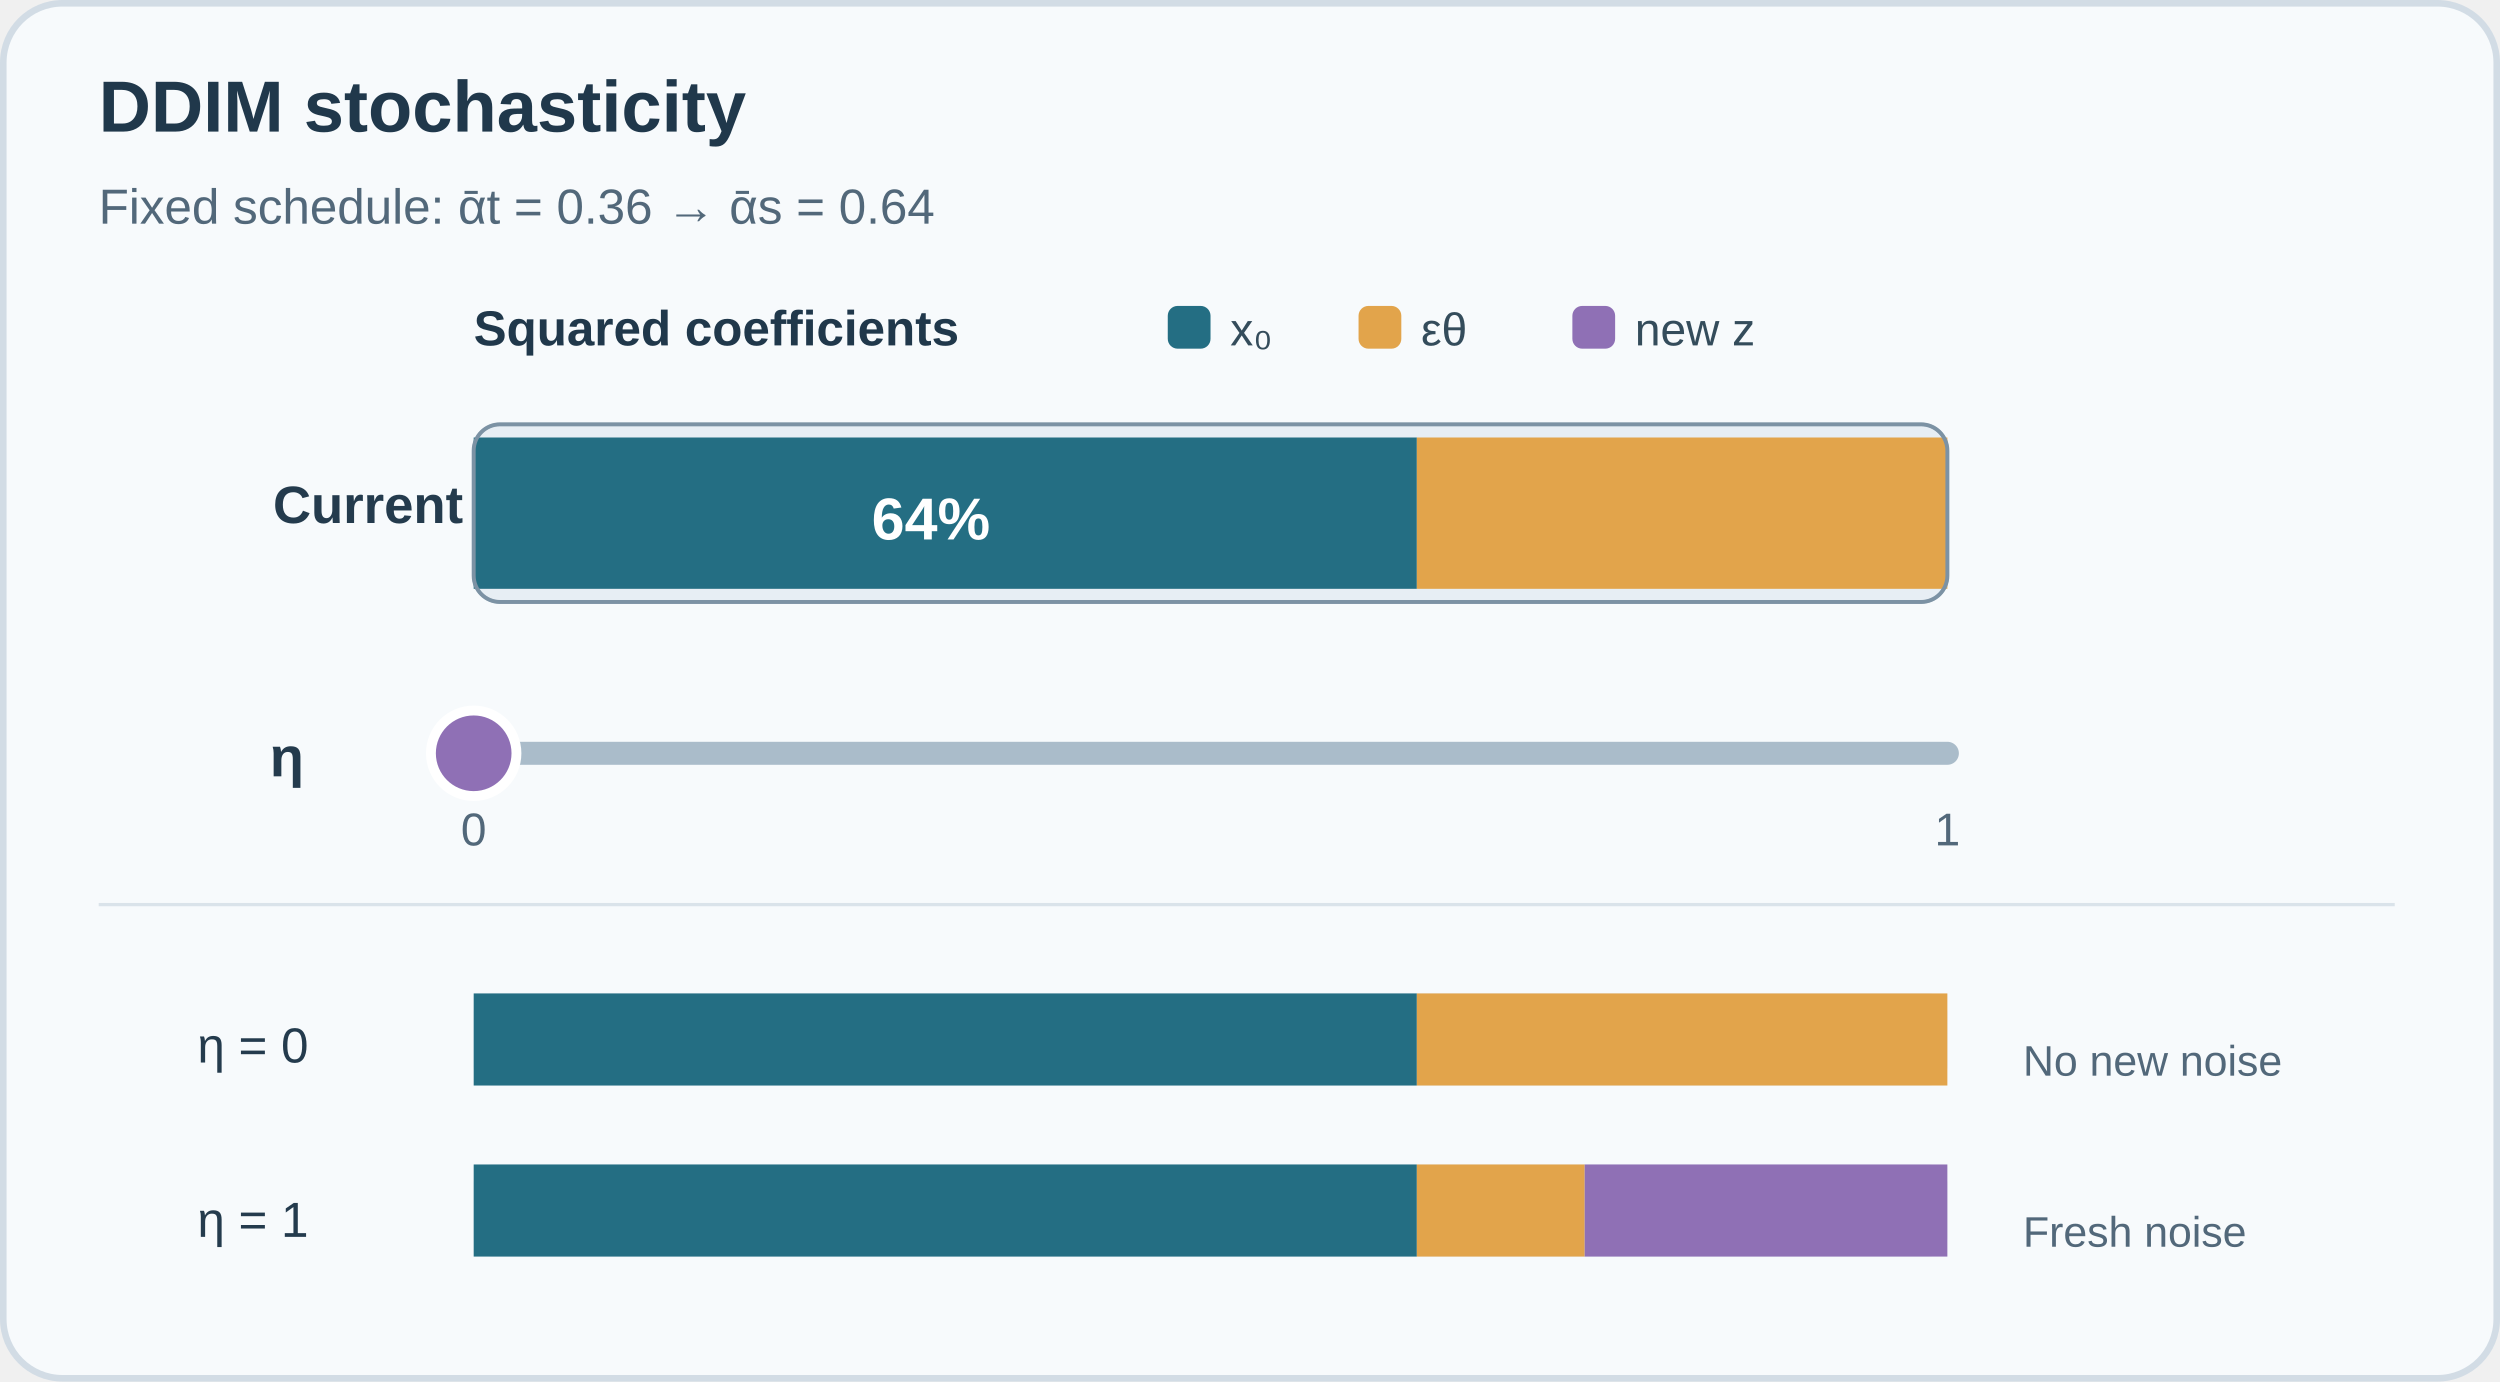
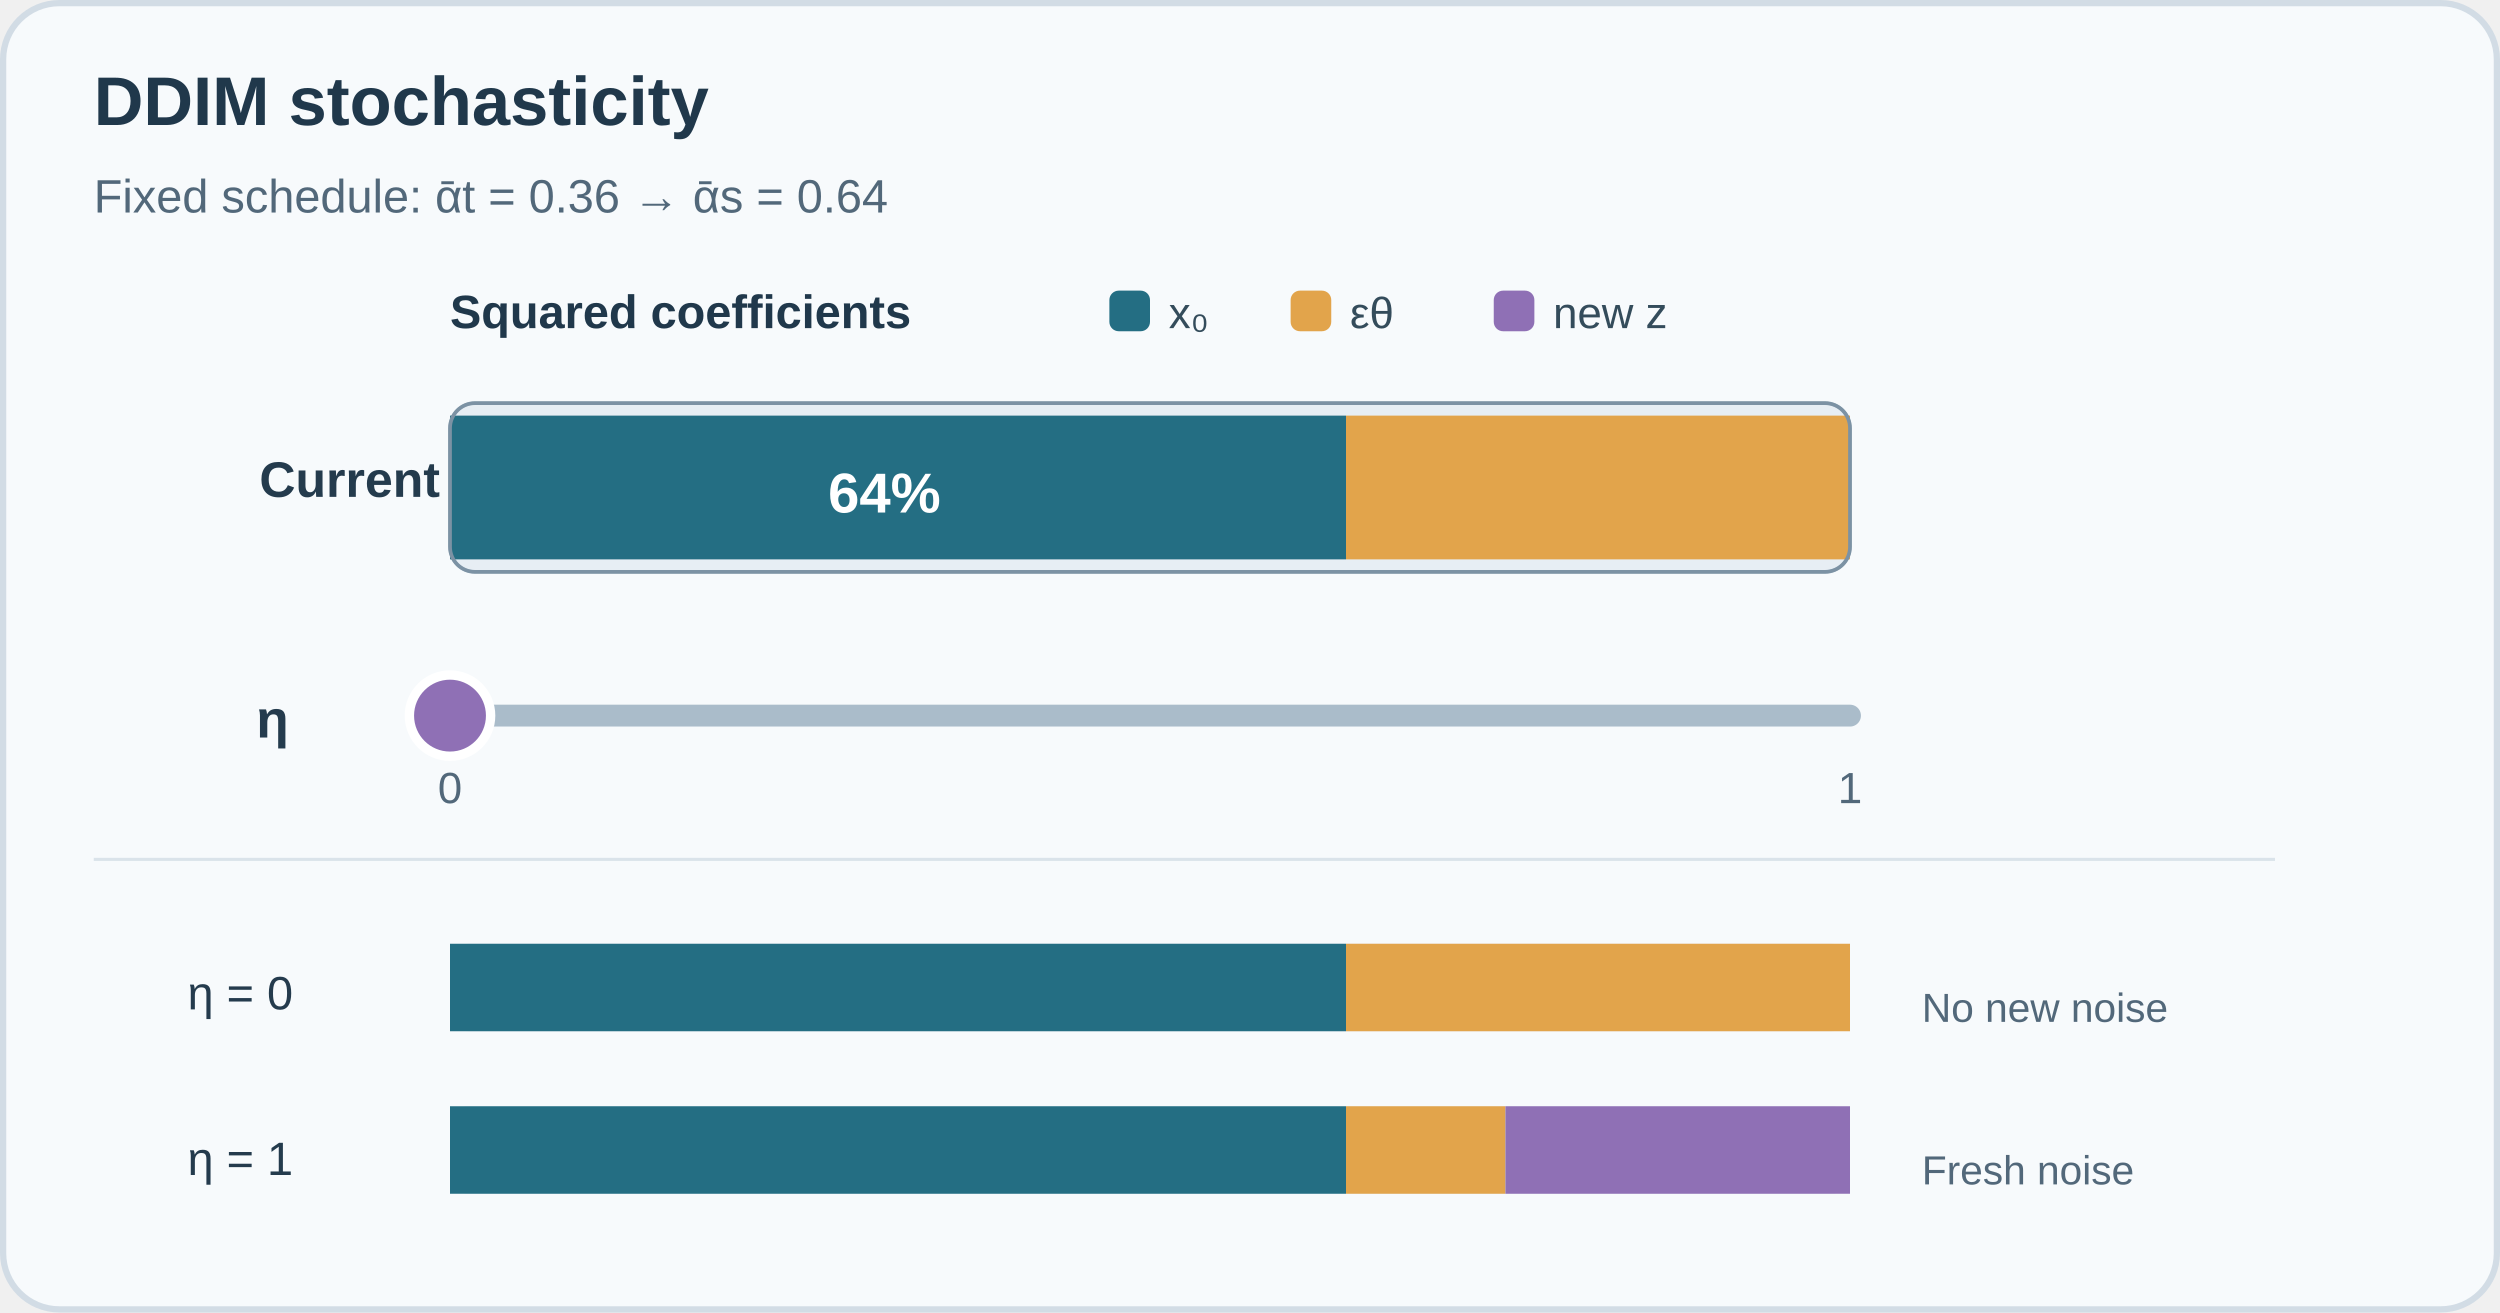
- <svg xmlns="http://www.w3.org/2000/svg" width="760" height="420" viewBox="0 0 760 420" role="img" aria-labelledby="title description">
-   <rect x="1" y="1" width="758" height="418" rx="18" fill="#f7fafc" stroke="#d2dce5" stroke-width="2" />
+ <svg xmlns="http://www.w3.org/2000/svg" width="800" height="420" viewBox="0 0 800 420" role="img" aria-labelledby="title description">
+   <rect x="1" y="1" width="798" height="418" rx="18" fill="#f7fafc" stroke="#d2dce5" stroke-width="2" />
  <text x="30" y="40" fill="#20384b" font-family="Arial,Helvetica,sans-serif" font-size="22" font-weight="700">DDIM stochasticity</text>
  <text x="30" y="68" fill="#52687a" font-family="Arial,Helvetica,sans-serif" font-size="15">Fixed schedule: ᾱt = 0.36 → ᾱs = 0.64</text>
  <text x="144" y="105" fill="#20384b" font-family="Arial,Helvetica,sans-serif" font-size="15" font-weight="600">Squared coefficients</text>
  <rect x="355" y="93" width="13" height="13" rx="3" fill="#246e83" />
  <text x="374" y="105" font-family="Arial,Helvetica,sans-serif" font-size="14" fill="#344c5b">x₀</text>
  <rect x="413" y="93" width="13" height="13" rx="3" fill="#e2a44b" />
  <text x="432" y="105" font-family="Arial,Helvetica,sans-serif" font-size="14" fill="#344c5b">εθ</text>
  <rect x="478" y="93" width="13" height="13" rx="3" fill="#8f70b5" />
  <text x="497" y="105" font-family="Arial,Helvetica,sans-serif" font-size="14" fill="#344c5b">new z</text>
  <text x="83" y="159" fill="#243b4d" font-family="Arial,Helvetica,sans-serif" font-size="16" font-weight="600">Current</text>
  <rect x="144" y="129" width="448" height="54" rx="8" fill="#e7eef4" stroke="#b1c2ce" />
  <rect x="144" y="133" width="286.72" height="46" fill="#246e83" />
  <rect id="pred" x="430.72" y="133" width="161.28" height="46" fill="#e2a44b" />
  <rect id="fresh" x="592" y="133" width="0" height="46" fill="#8f70b5" />
  <rect x="144" y="129" width="448" height="54" rx="8" fill="none" stroke="#7c92a4" stroke-width="1.2" />
  <text x="283" y="164" fill="white" text-anchor="middle" font-family="Arial,Helvetica,sans-serif" font-size="18" font-weight="700">64%</text>
  <text x="82" y="236" fill="#243b4d" font-family="Arial,Helvetica,sans-serif" font-size="17" font-weight="700">η</text>
  <line x1="144" x2="592" y1="229" y2="229" stroke="#aabcca" stroke-width="7" stroke-linecap="round" />
  <circle id="knob" cx="144" cy="229" r="13" fill="#8f70b5" stroke="white" stroke-width="3" />
  <text x="144" y="257" text-anchor="middle" fill="#52687a" font-family="Arial,Helvetica,sans-serif" font-size="14">0</text>
  <text x="592" y="257" text-anchor="middle" fill="#52687a" font-family="Arial,Helvetica,sans-serif" font-size="14">1</text>
  <line x1="30" x2="728" y1="275" y2="275" stroke="#dae3ea" stroke-width="1" />
  <text x="60" y="323" fill="#243b4d" font-family="Arial,Helvetica,sans-serif" font-size="15">η = 0</text>
  <rect x="144" y="302" width="448" height="28" rx="6" fill="#e7eef4" />
  <rect x="144" y="302" width="286.72" height="28" fill="#246e83" />
  <rect x="430.72" y="302" width="161.28" height="28" fill="#e2a44b" />
  <text x="60" y="376" fill="#243b4d" font-family="Arial,Helvetica,sans-serif" font-size="15">η = 1</text>
  <rect x="144" y="354" width="448" height="28" rx="6" fill="#e7eef4" />
  <rect x="144" y="354" width="286.72" height="28" fill="#246e83" />
  <rect x="430.72" y="354" width="51.03" height="28" fill="#e2a44b" />
  <rect x="481.75" y="354" width="110.25" height="28" fill="#8f70b5" />
  <text x="615" y="327" fill="#52687a" font-family="Arial,Helvetica,sans-serif" font-size="13">No new noise</text>
  <text x="615" y="379" fill="#52687a" font-family="Arial,Helvetica,sans-serif" font-size="13">Fresh noise</text>
  <animate href="#pred" attributeName="width" dur="10s" repeatCount="indefinite" calcMode="linear" values="161.28;156.87;143.64;121.59;90.72;51.03;90.72;121.59;143.64;156.87;161.28" />
  <animate href="#fresh" attributeName="width" dur="10s" repeatCount="indefinite" calcMode="linear" values="0;4.41;17.64;39.69;70.56;110.25;70.56;39.69;17.64;4.41;0" />
  <animate href="#fresh" attributeName="x" dur="10s" repeatCount="indefinite" calcMode="linear" values="592;587.59;574.36;552.31;521.44;481.75;521.44;552.31;574.36;587.59;592" />
  <animate href="#knob" attributeName="cx" dur="10s" repeatCount="indefinite" calcMode="linear" values="144;233.6;323.2;412.8;502.4;592;502.4;412.8;323.2;233.6;144" />
</svg>
